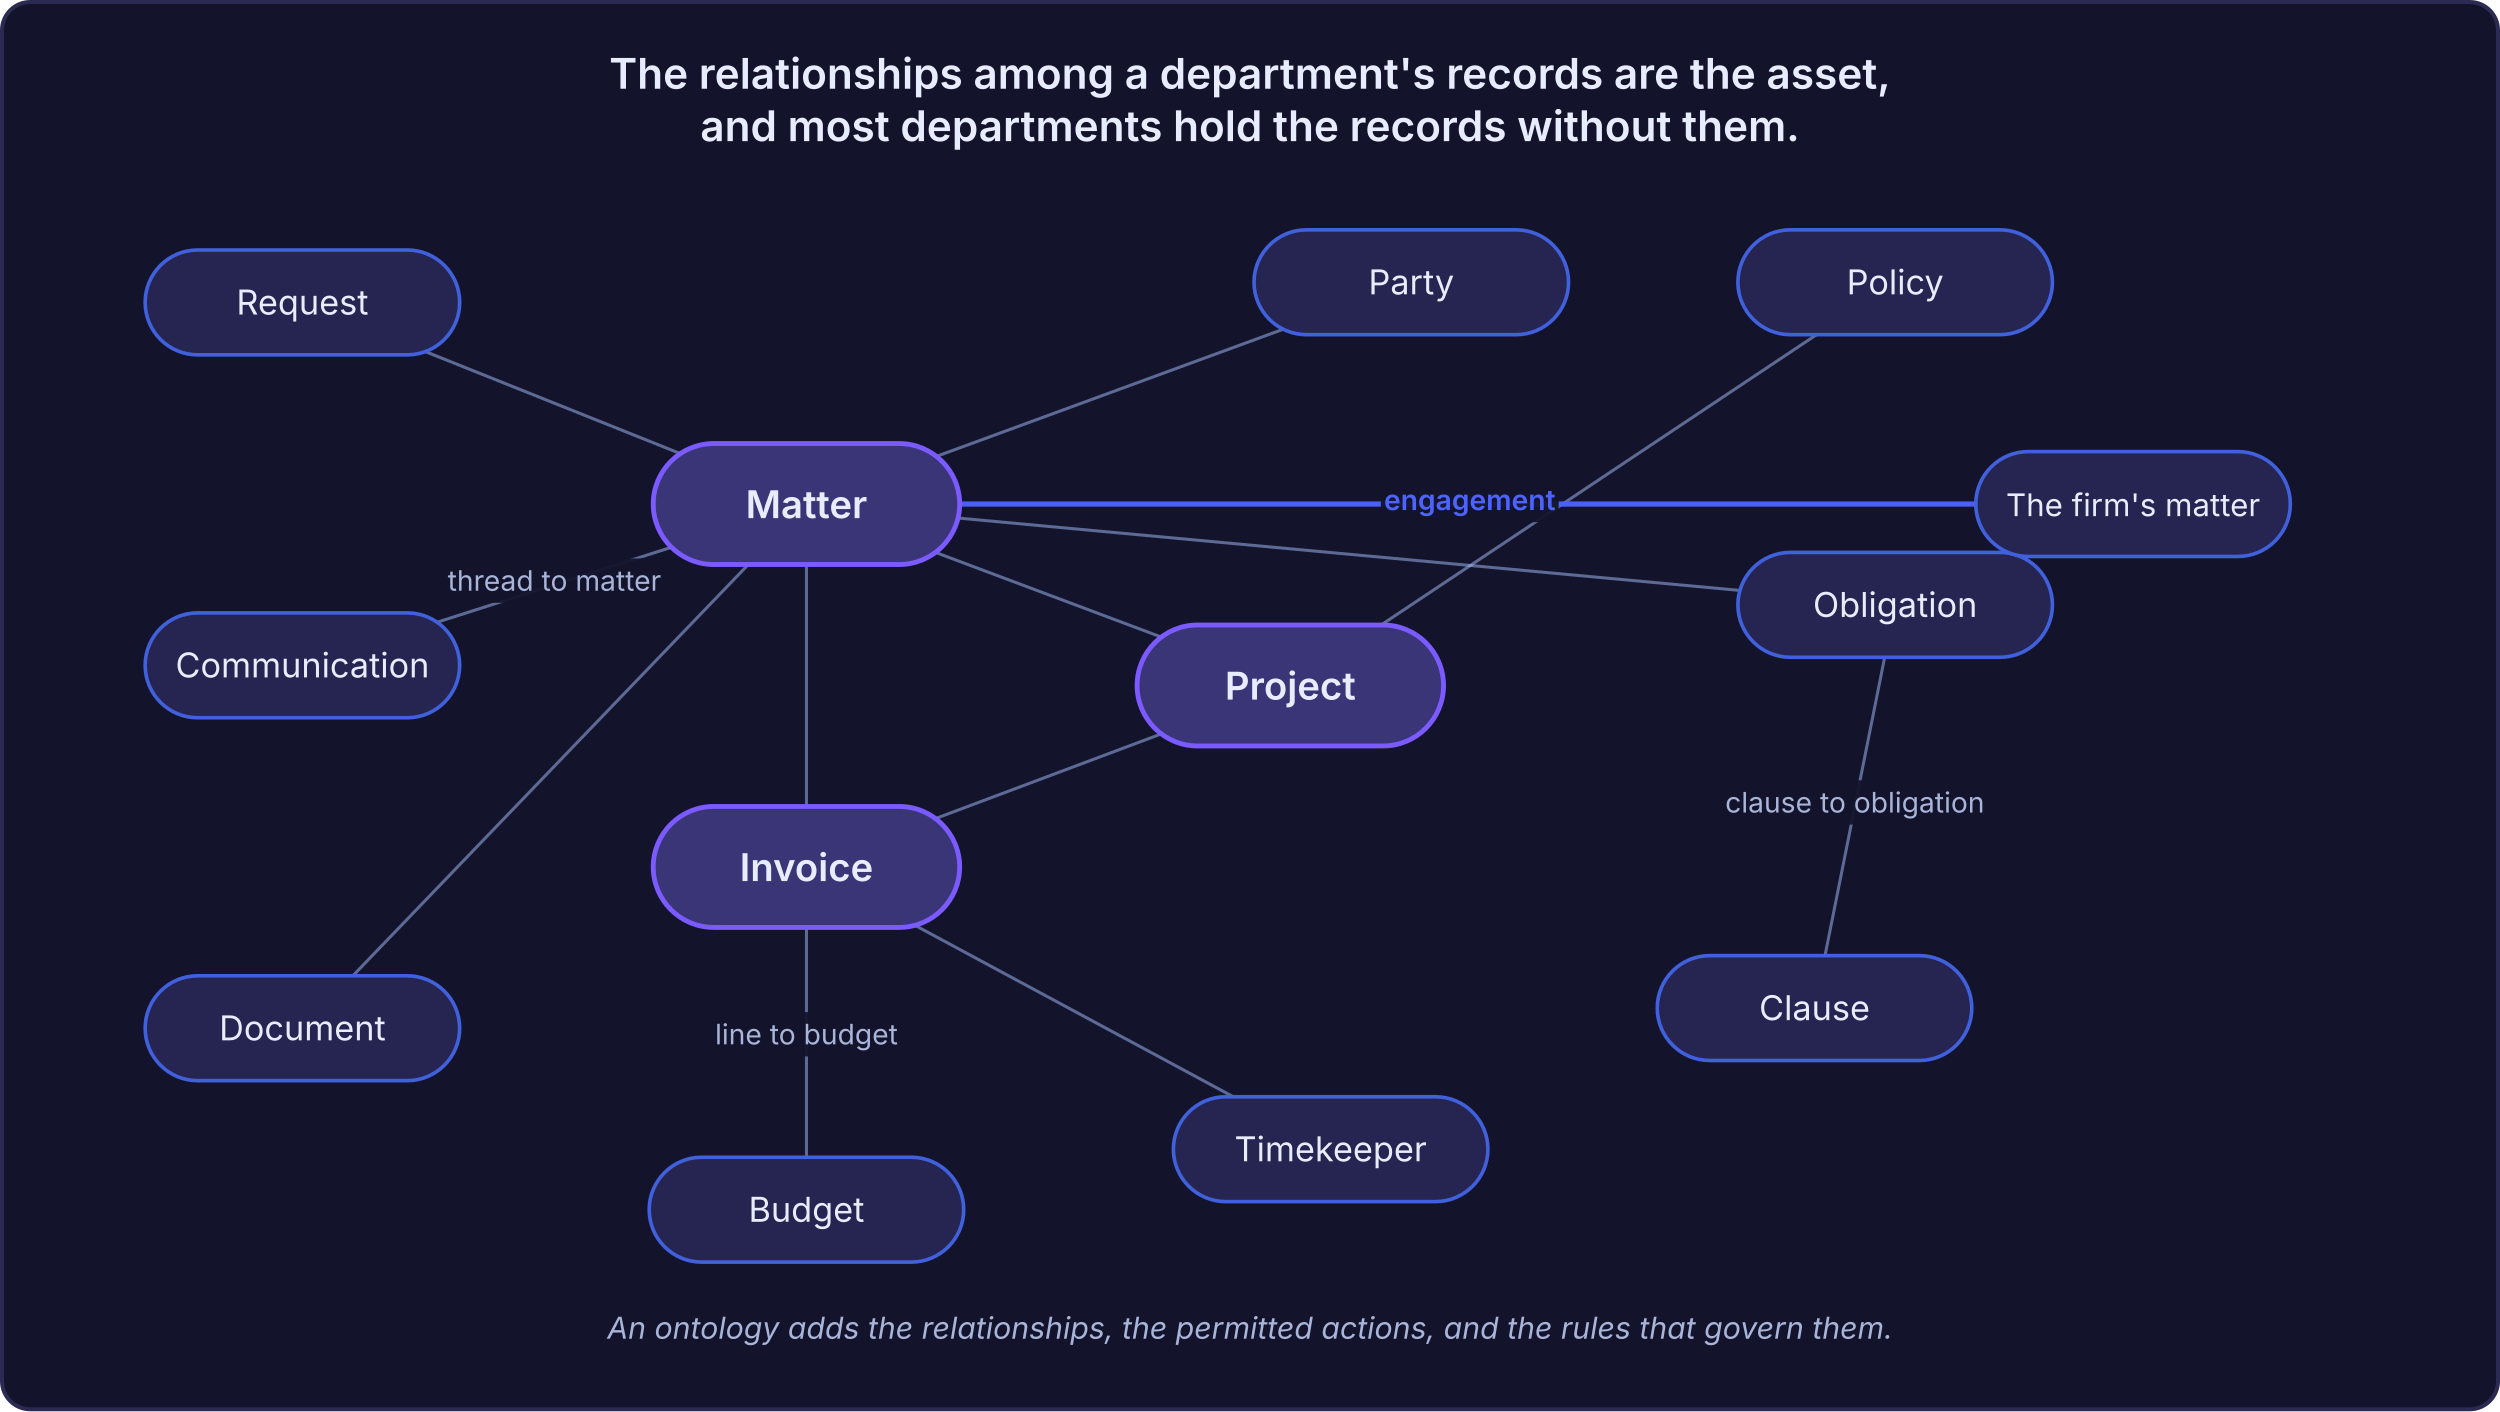
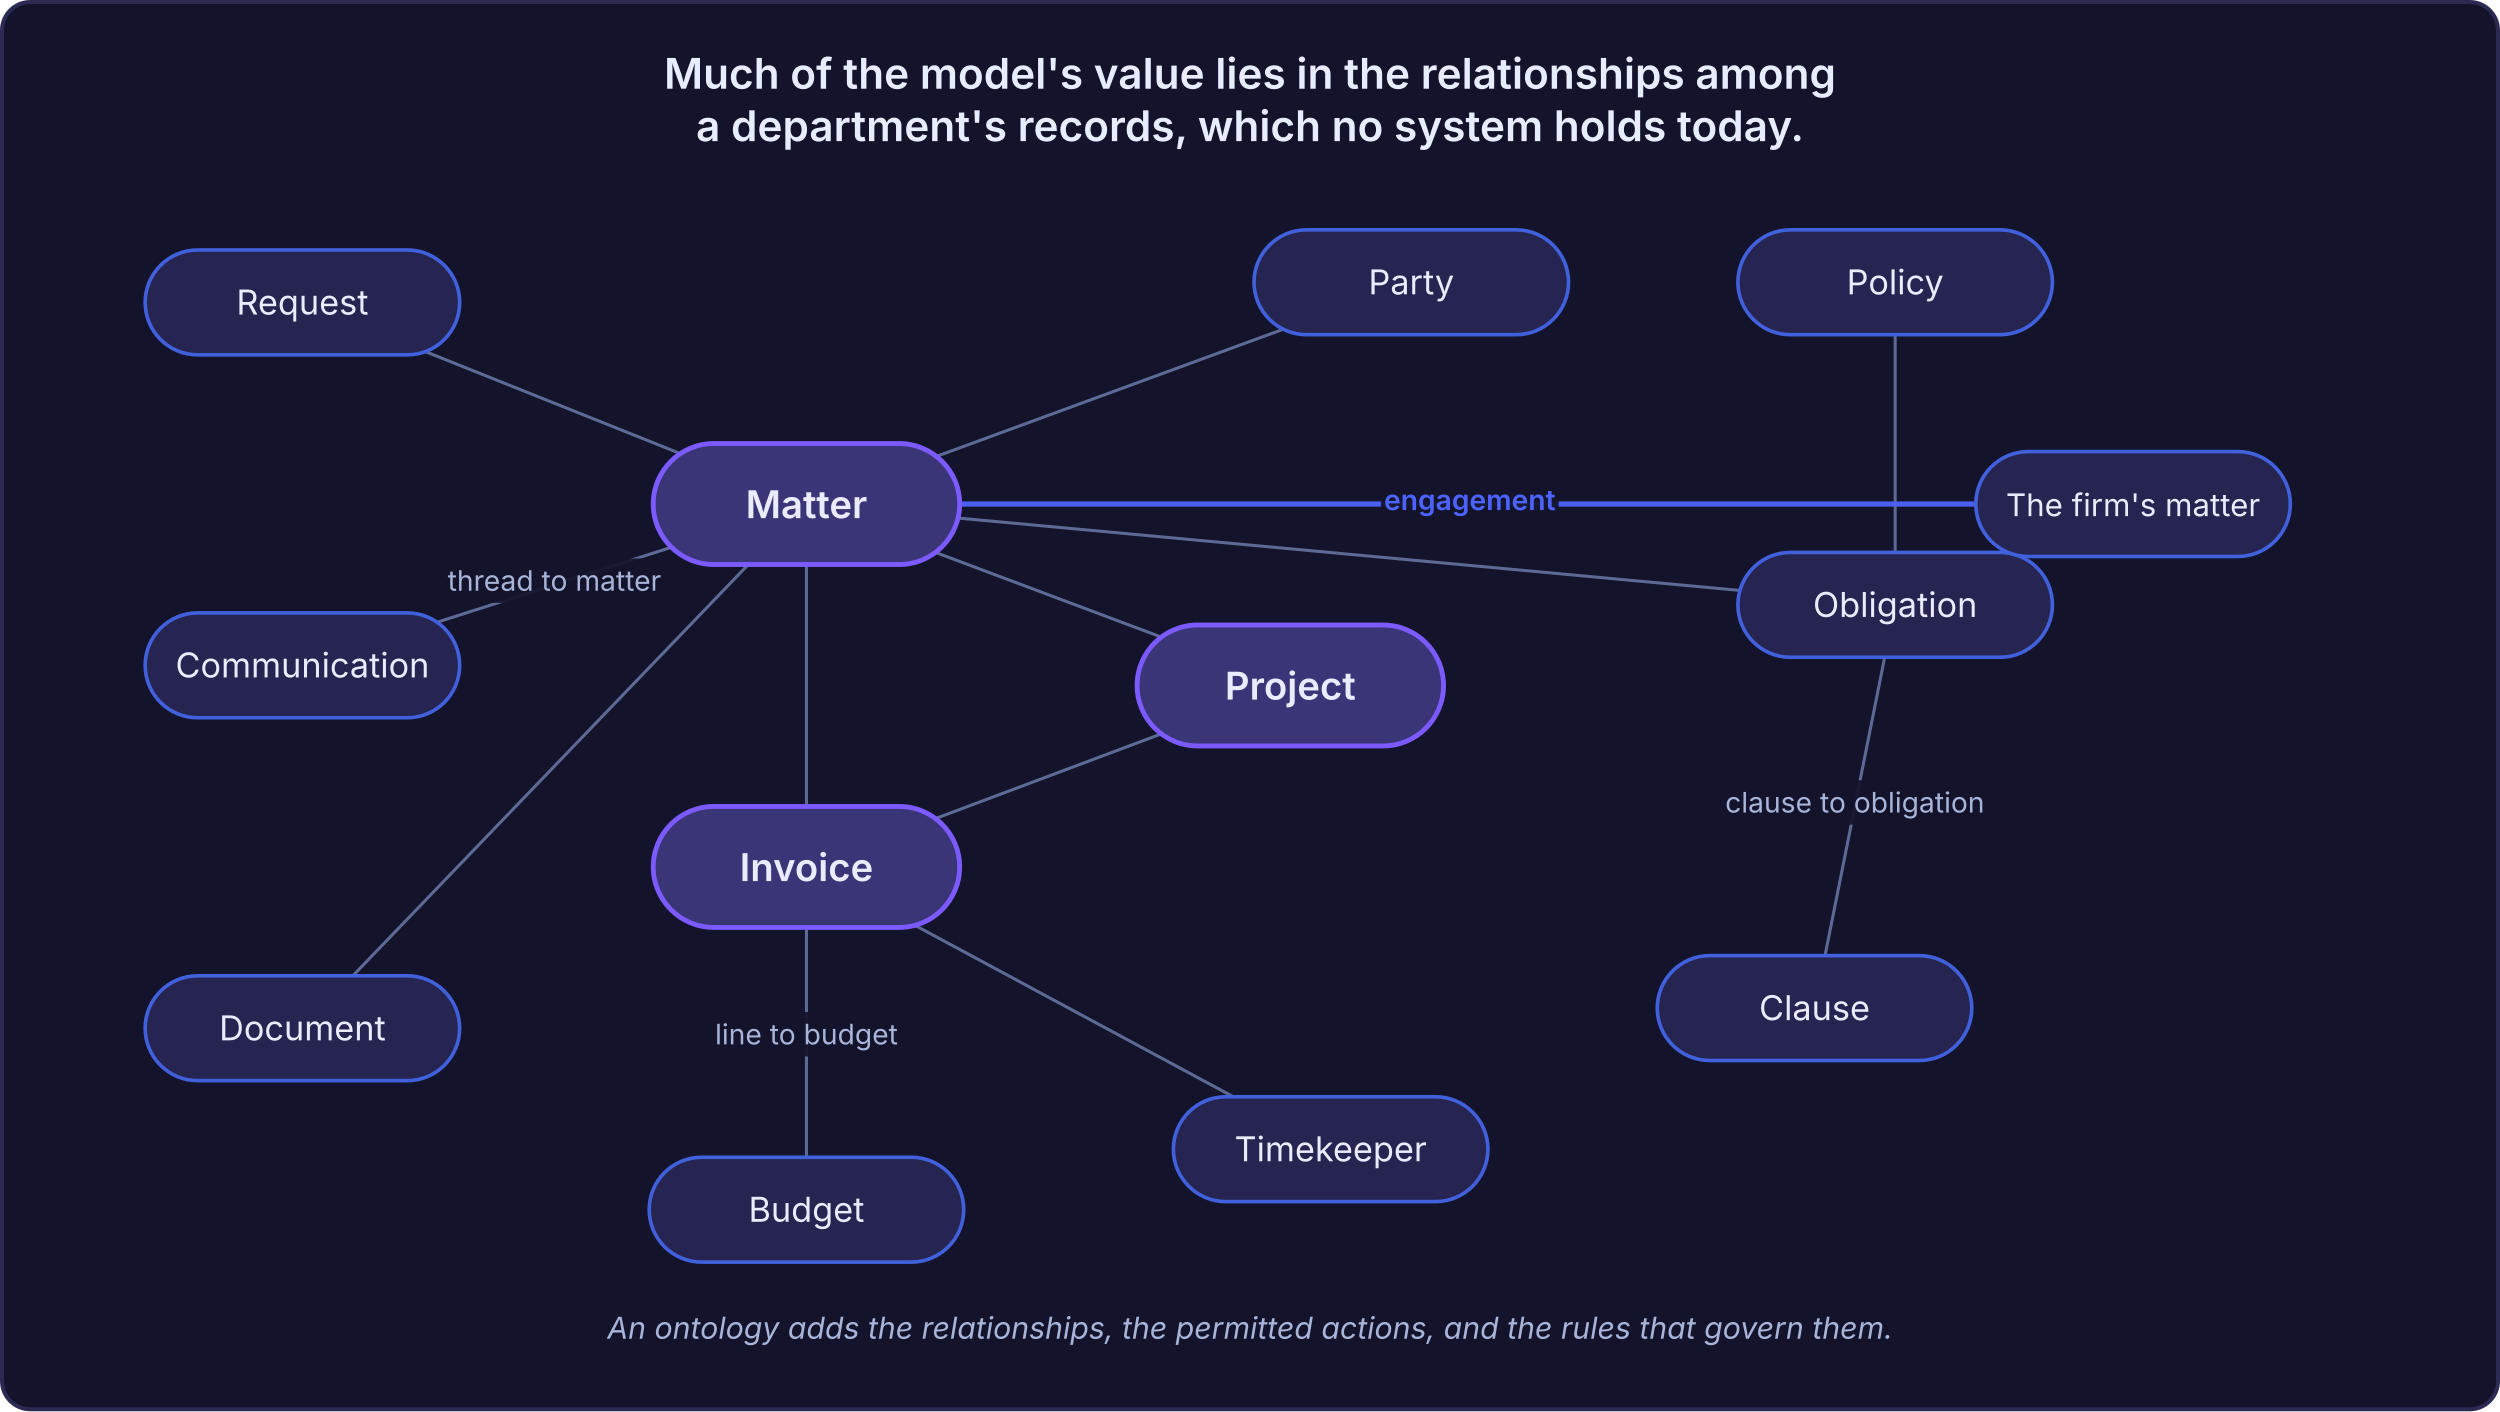
<svg xmlns="http://www.w3.org/2000/svg" viewBox="0 0 1240 700" role="img" aria-labelledby="ex-title ex-desc" font-family="system-ui, -apple-system, 'Segoe UI', Inter, Helvetica, Arial, sans-serif">
  <defs>
    <marker id="arrow" viewBox="0 0 10 10" refX="9" refY="5" markerWidth="7" markerHeight="7" orient="auto-start-reverse">
      <path d="M 0 0 L 10 5 L 0 10 z" fill="#A8C2FF" />
    </marker>
    <marker id="arrowHot" viewBox="0 0 10 10" refX="9" refY="5" markerWidth="7" markerHeight="7" orient="auto-start-reverse">
      <path d="M 0 0 L 10 5 L 0 10 z" fill="#4C63FF" />
    </marker>
  </defs>
  <rect x="1" y="1" width="1238" height="698" rx="14" fill="#13132B" stroke="#2A2A52" stroke-width="2" />
-   <text x="620" y="44" text-anchor="middle" font-size="21" fill="#E8ECFF" font-weight="600">The relationships among a department's records are the asset,</text>
-   <text x="620" y="70" text-anchor="middle" font-size="21" fill="#E8ECFF" font-weight="600">and most departments hold the records without them.</text>
+   <text x="620" y="44" text-anchor="middle" font-size="21" fill="#E8ECFF" font-weight="600">Much of the model's value lies in the relationships among</text>
+   <text x="620" y="70" text-anchor="middle" font-size="21" fill="#E8ECFF" font-weight="600">a department's records, which no system holds today.</text>
  <line x1="150" y1="150" x2="400" y2="250" stroke="#A8C2FF" stroke-width="1.5" opacity="0.5" />
  <line x1="150" y1="330" x2="400" y2="250" stroke="#A8C2FF" stroke-width="1.5" opacity="0.5" />
  <line x1="150" y1="510" x2="400" y2="250" stroke="#A8C2FF" stroke-width="1.5" opacity="0.5" />
  <line x1="700" y1="140" x2="400" y2="250" stroke="#A8C2FF" stroke-width="1.5" opacity="0.5" />
-   <line x1="940" y1="140" x2="640" y2="340" stroke="#A8C2FF" stroke-width="1.5" opacity="0.5" />
+   <line x1="940" y1="140" x2="940" y2="300" stroke="#A8C2FF" stroke-width="1.5" opacity="0.5" />
  <line x1="400" y1="600" x2="400" y2="430" stroke="#A8C2FF" stroke-width="1.5" opacity="0.5" />
  <line x1="660" y1="570" x2="400" y2="430" stroke="#A8C2FF" stroke-width="1.5" opacity="0.5" />
  <line x1="900" y1="500" x2="940" y2="300" stroke="#A8C2FF" stroke-width="1.5" opacity="0.5" />
  <line x1="940" y1="300" x2="400" y2="250" stroke="#A8C2FF" stroke-width="1.5" opacity="0.5" />
  <line x1="400" y1="250" x2="400" y2="430" stroke="#A8C2FF" stroke-width="1.5" opacity="0.5" />
  <line x1="400" y1="430" x2="640" y2="340" stroke="#A8C2FF" stroke-width="1.5" opacity="0.5" />
  <line x1="640" y1="340" x2="400" y2="250" stroke="#A8C2FF" stroke-width="1.5" opacity="0.5" />
  <line x1="400" y1="250" x2="1058" y2="250" stroke="#4C63FF" stroke-width="2.6" opacity="0.95" />
  <rect x="72" y="124" width="156" height="52" rx="26" fill="#262450" stroke="#4060DC" stroke-width="1.8" />
  <text x="150" y="156" text-anchor="middle" font-size="17" fill="#E8ECFF">Request</text>
  <rect x="72" y="304" width="156" height="52" rx="26" fill="#262450" stroke="#4060DC" stroke-width="1.8" />
  <text x="150" y="336" text-anchor="middle" font-size="17" fill="#E8ECFF">Communication</text>
  <rect x="72" y="484" width="156" height="52" rx="26" fill="#262450" stroke="#4060DC" stroke-width="1.8" />
  <text x="150" y="516" text-anchor="middle" font-size="17" fill="#E8ECFF">Document</text>
  <rect x="322" y="574" width="156" height="52" rx="26" fill="#262450" stroke="#4060DC" stroke-width="1.8" />
  <text x="400" y="606" text-anchor="middle" font-size="17" fill="#E8ECFF">Budget</text>
  <rect x="582" y="544" width="156" height="52" rx="26" fill="#262450" stroke="#4060DC" stroke-width="1.8" />
  <text x="660" y="576" text-anchor="middle" font-size="17" fill="#E8ECFF">Timekeeper</text>
  <rect x="822" y="474" width="156" height="52" rx="26" fill="#262450" stroke="#4060DC" stroke-width="1.8" />
  <text x="900" y="506" text-anchor="middle" font-size="17" fill="#E8ECFF">Clause</text>
  <rect x="862" y="274" width="156" height="52" rx="26" fill="#262450" stroke="#4060DC" stroke-width="1.8" />
  <text x="940" y="306" text-anchor="middle" font-size="17" fill="#E8ECFF">Obligation</text>
  <rect x="622" y="114" width="156" height="52" rx="26" fill="#262450" stroke="#4060DC" stroke-width="1.8" />
  <text x="700" y="146" text-anchor="middle" font-size="17" fill="#E8ECFF">Party</text>
  <rect x="862" y="114" width="156" height="52" rx="26" fill="#262450" stroke="#4060DC" stroke-width="1.8" />
  <text x="940" y="146" text-anchor="middle" font-size="17" fill="#E8ECFF">Policy</text>
  <rect x="324" y="220" width="152" height="60" rx="30" fill="#3A3576" stroke="#7B5BFF" stroke-width="2.4" />
  <text x="400" y="257" text-anchor="middle" font-size="19" fill="#E8ECFF" font-weight="600">Matter</text>
  <rect x="324" y="400" width="152" height="60" rx="30" fill="#3A3576" stroke="#7B5BFF" stroke-width="2.4" />
  <text x="400" y="437" text-anchor="middle" font-size="19" fill="#E8ECFF" font-weight="600">Invoice</text>
  <rect x="564" y="310" width="152" height="60" rx="30" fill="#3A3576" stroke="#7B5BFF" stroke-width="2.4" />
  <text x="640" y="347" text-anchor="middle" font-size="19" fill="#E8ECFF" font-weight="600">Project</text>
  <rect x="980" y="224" width="156" height="52" rx="26" fill="#262450" stroke="#4060DC" stroke-width="1.8" />
  <text x="1058" y="256" text-anchor="middle" font-size="15.5" fill="#E8ECFF">The firm's matter</text>
  <rect x="208.64" y="277" width="132.72" height="22" rx="5" fill="#13132B" opacity="0.94" />
  <text x="275" y="293" text-anchor="middle" font-size="14" fill="#A8B4D8" font-weight="400">thread to matter</text>
  <rect x="341.06" y="502" width="117.88" height="22" rx="5" fill="#13132B" opacity="0.94" />
  <text x="400" y="518" text-anchor="middle" font-size="14" fill="#A8B4D8" font-weight="400">line to budget</text>
  <rect x="838.8" y="387" width="162.4" height="22" rx="5" fill="#13132B" opacity="0.94" />
  <text x="920" y="403" text-anchor="middle" font-size="14" fill="#A8B4D8" font-weight="400">clause to obligation</text>
  <rect x="684.9" y="237" width="88.2" height="22" rx="5" fill="#13132B" opacity="0.94" />
  <text x="729" y="253" text-anchor="middle" font-size="14" fill="#4C63FF" font-weight="600">engagement</text>
  <text x="620" y="664" text-anchor="middle" font-size="15" fill="#A8B4D8" font-weight="400" font-style="italic">An ontology adds the relationships, the permitted actions, and the rules that govern them.</text>
</svg>
